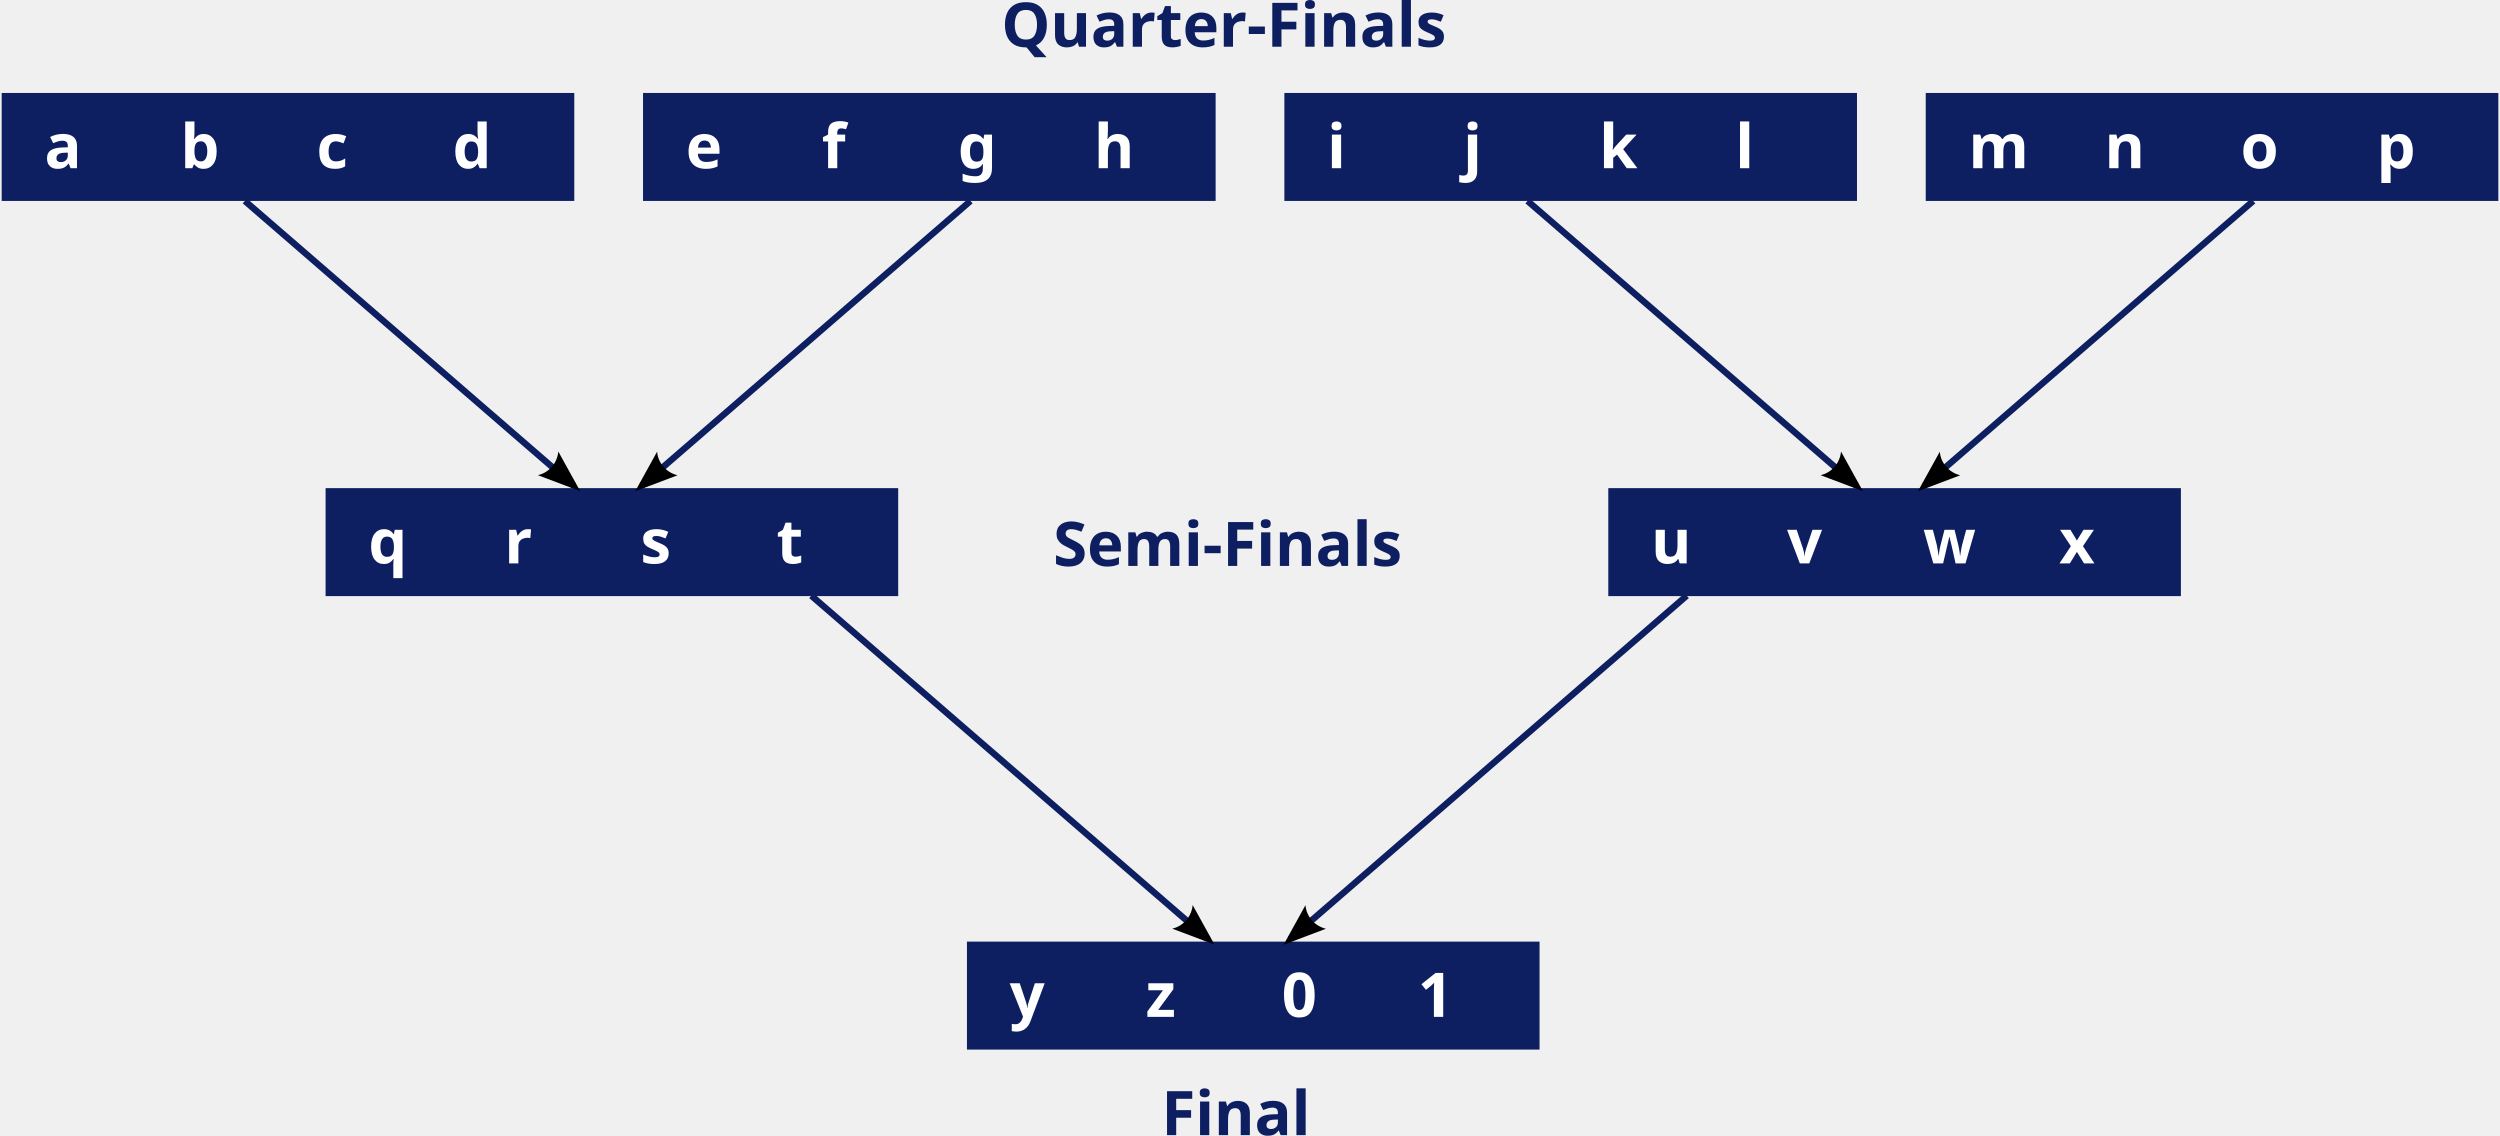
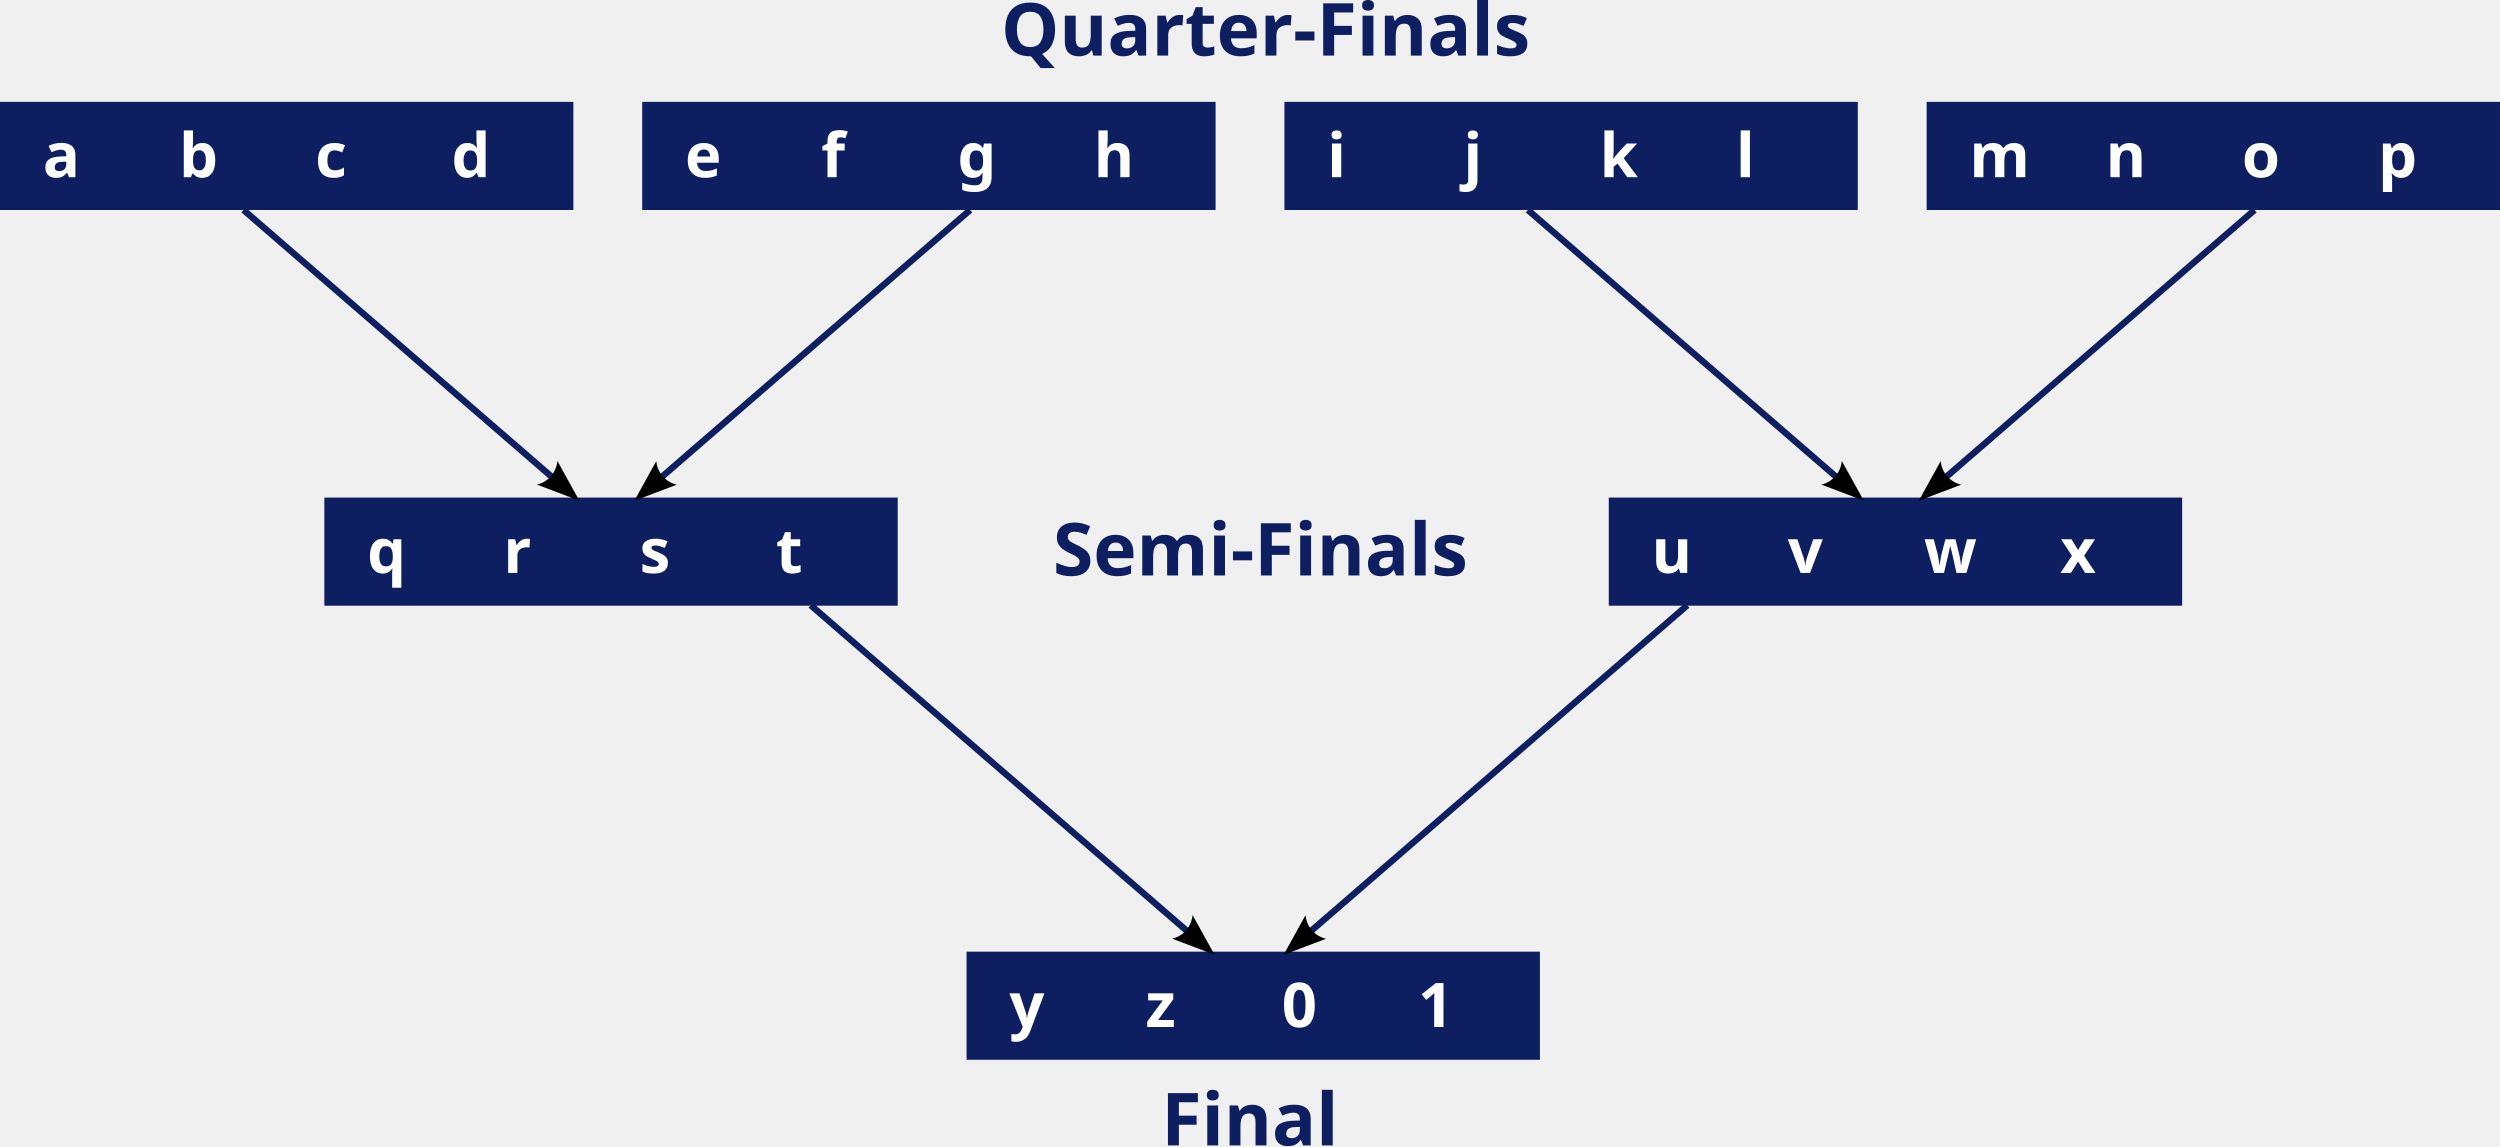
- <svg xmlns="http://www.w3.org/2000/svg" width="613.969" height="278.984" id="svg2" version="1.1">
+ <svg xmlns="http://www.w3.org/2000/svg" width="546.546" height="250.635" id="svg2" version="1.1">
  <defs id="defs4">
    <marker orient="auto" refY="0" refX="0" id="Arrow2Mend" style="overflow:visible">
      <path id="path3913" style="font-size:12px;fill-rule:evenodd;stroke-width:0.625;stroke-linejoin:round" d="M 8.719,4.034 -2.207,0.016 8.719,-4.002 c -1.745,2.372 -1.735,5.617 -6e-7,8.035 z" transform="scale(-0.6,-0.6)" />
    </marker>
  </defs>
-   <g id="layer1" transform="translate(-96.5625,-100.4981)">
-     <rect style="fill:#0d1f61;fill-opacity:1;stroke:none;stroke-width:0.795;stroke-miterlimit:4;stroke-opacity:1;stroke-dasharray:none;stroke-dashoffset:0" id="rect3001" width="140.625" height="26.518" x="96.974" y="123.328" />
-     <rect y="123.328" x="254.482" height="26.518" width="140.625" id="rect3787" style="fill:#0d1f61;fill-opacity:1;stroke:none;stroke-width:0.795;stroke-miterlimit:4;stroke-opacity:1;stroke-dasharray:none;stroke-dashoffset:0" />
-     <rect style="fill:#0d1f61;fill-opacity:1;stroke:none;stroke-width:0.795;stroke-miterlimit:4;stroke-opacity:1;stroke-dasharray:none;stroke-dashoffset:0" id="rect3805" width="140.625" height="26.518" x="411.99" y="123.328" />
-     <rect y="123.328" x="569.498" height="26.518" width="140.625" id="rect3823" style="fill:#0d1f61;fill-opacity:1;stroke:none;stroke-width:0.795;stroke-miterlimit:4;stroke-opacity:1;stroke-dasharray:none;stroke-dashoffset:0" />
-     <rect y="220.378" x="176.523" height="26.518" width="140.625" id="rect3841" style="fill:#0d1f61;fill-opacity:1;stroke:none;stroke-width:0.795;stroke-miterlimit:4;stroke-opacity:1;stroke-dasharray:none;stroke-dashoffset:0" />
-     <rect style="fill:#0d1f61;fill-opacity:1;stroke:none;stroke-width:0.795;stroke-miterlimit:4;stroke-opacity:1;stroke-dasharray:none;stroke-dashoffset:0" id="rect3859" width="140.625" height="26.518" x="491.539" y="220.378" />
-     <rect style="fill:#0d1f61;fill-opacity:1;stroke:none;stroke-width:0.795;stroke-miterlimit:4;stroke-opacity:1;stroke-dasharray:none;stroke-dashoffset:0" id="rect3879" width="140.625" height="26.518" x="334.031" y="331.747" />
-     <path style="fill:none;stroke:#0d1f61;stroke-width:1.591;stroke-linecap:butt;stroke-linejoin:miter;stroke-miterlimit:4;stroke-opacity:1;stroke-dasharray:none;marker-end:url(#Arrow2Mend)" d="m 156.693,149.845 80.759,69.911" id="path4327" />
-     <path id="path4511" d="m 334.906,149.845 -80.759,69.911" style="fill:none;stroke:#0d1f61;stroke-width:1.591;stroke-linecap:butt;stroke-linejoin:miter;stroke-miterlimit:4;stroke-opacity:1;stroke-dasharray:none;marker-end:url(#Arrow2Mend)" />
-     <path id="path4513" d="m 471.709,149.845 80.759,69.911" style="fill:none;stroke:#0d1f61;stroke-width:1.591;stroke-linecap:butt;stroke-linejoin:miter;stroke-miterlimit:4;stroke-opacity:1;stroke-dasharray:none;marker-end:url(#Arrow2Mend)" />
-     <path style="fill:none;stroke:#0d1f61;stroke-width:1.591;stroke-linecap:butt;stroke-linejoin:miter;stroke-miterlimit:4;stroke-opacity:1;stroke-dasharray:none;marker-end:url(#Arrow2Mend)" d="m 649.922,149.845 -80.759,69.911" id="path4515" />
-     <path style="fill:none;stroke:#0d1f61;stroke-width:1.591;stroke-linecap:butt;stroke-linejoin:miter;stroke-miterlimit:4;stroke-opacity:1;stroke-dasharray:none;marker-end:url(#Arrow2Mend)" d="m 295.814,246.789 97.423,84.336" id="path4517" />
-     <path id="path4519" d="m 510.8,246.789 -97.423,84.336" style="fill:none;stroke:#0d1f61;stroke-width:1.591;stroke-linecap:butt;stroke-linejoin:miter;stroke-miterlimit:4;stroke-opacity:1;stroke-dasharray:none;marker-end:url(#Arrow2Mend)" />
-     <text xml:space="preserve" style="font-size:15.114px;font-style:normal;font-weight:bold;line-height:125%;letter-spacing:0px;word-spacing:0px;fill:#ffffff;fill-opacity:1;stroke:none;font-family:Sans;-inkscape-font-specification:Sans Bold" x="107.469" y="141.81" id="text2985">
-       <tspan id="tspan2987" x="107.469" y="141.81">a</tspan>
+   <g id="layer1" transform="translate(-96.97392,-102.5778)">
+     <rect style="fill:#0d1f61;fill-opacity:1;stroke:none" id="rect3001" width="125.35" height="23.637" x="96.974" y="124.848" />
+     <rect y="124.848" x="237.373" height="23.637" width="125.35" id="rect3787" style="fill:#0d1f61;fill-opacity:1;stroke:none" />
+     <rect style="fill:#0d1f61;fill-opacity:1;stroke:none" id="rect3805" width="125.35" height="23.637" x="377.771" y="124.848" />
+     <rect y="124.848" x="518.17" height="23.637" width="125.35" id="rect3823" style="fill:#0d1f61;fill-opacity:1;stroke:none" />
+     <rect y="211.356" x="167.882" height="23.637" width="125.35" id="rect3841" style="fill:#0d1f61;fill-opacity:1;stroke:none" />
+     <rect style="fill:#0d1f61;fill-opacity:1;stroke:none" id="rect3859" width="125.35" height="23.637" x="448.68" y="211.356" />
+     <rect style="fill:#0d1f61;fill-opacity:1;stroke:none" id="rect3879" width="125.35" height="23.637" x="308.281" y="310.628" />
+     <path style="fill:none;stroke:#0d1f61;stroke-width:1.418;stroke-linecap:butt;stroke-linejoin:miter;stroke-miterlimit:4;stroke-opacity:1;stroke-dasharray:none;marker-end:url(#Arrow2Mend)" d="m 150.206,148.485 71.986,62.317" id="path4327" />
+     <path id="path4511" d="m 309.06,148.485 -71.986,62.317" style="fill:none;stroke:#0d1f61;stroke-width:1.418;stroke-linecap:butt;stroke-linejoin:miter;stroke-miterlimit:4;stroke-opacity:1;stroke-dasharray:none;marker-end:url(#Arrow2Mend)" />
+     <path id="path4513" d="m 431.003,148.485 71.987,62.317" style="fill:none;stroke:#0d1f61;stroke-width:1.418;stroke-linecap:butt;stroke-linejoin:miter;stroke-miterlimit:4;stroke-opacity:1;stroke-dasharray:none;marker-end:url(#Arrow2Mend)" />
+     <path style="fill:none;stroke:#0d1f61;stroke-width:1.418;stroke-linecap:butt;stroke-linejoin:miter;stroke-miterlimit:4;stroke-opacity:1;stroke-dasharray:none;marker-end:url(#Arrow2Mend)" d="m 589.858,148.485 -71.986,62.317" id="path4515" />
+     <path style="fill:none;stroke:#0d1f61;stroke-width:1.418;stroke-linecap:butt;stroke-linejoin:miter;stroke-miterlimit:4;stroke-opacity:1;stroke-dasharray:none;marker-end:url(#Arrow2Mend)" d="m 274.215,234.899 86.84,75.175" id="path4517" />
+     <path id="path4519" d="m 465.848,234.899 -86.84,75.175" style="fill:none;stroke:#0d1f61;stroke-width:1.418;stroke-linecap:butt;stroke-linejoin:miter;stroke-miterlimit:4;stroke-opacity:1;stroke-dasharray:none;marker-end:url(#Arrow2Mend)" />
+     <text xml:space="preserve" style="font-size:13.473px;font-style:normal;font-weight:bold;line-height:125%;letter-spacing:0px;word-spacing:0px;fill:#ffffff;fill-opacity:1;stroke:none;font-family:Sans;-inkscape-font-specification:Sans Bold" x="106.329" y="141.322" id="text2985">
+       <tspan id="tspan2987" x="106.329" y="141.322">a</tspan>
    </text>
-     <text id="text2989" y="141.81" x="140.88" style="font-size:15.114px;font-style:normal;font-weight:bold;line-height:125%;letter-spacing:0px;word-spacing:0px;fill:#ffffff;fill-opacity:1;stroke:none;font-family:Sans;-inkscape-font-specification:Sans Bold" xml:space="preserve">
-       <tspan y="141.81" x="140.88" id="tspan2991">b</tspan>
+     <text id="text2989" y="141.322" x="136.11" style="font-size:13.473px;font-style:normal;font-weight:bold;line-height:125%;letter-spacing:0px;word-spacing:0px;fill:#ffffff;fill-opacity:1;stroke:none;font-family:Sans;-inkscape-font-specification:Sans Bold" xml:space="preserve">
+       <tspan y="141.322" x="136.11" id="tspan2991">b</tspan>
    </text>
-     <text xml:space="preserve" style="font-size:15.114px;font-style:normal;font-weight:bold;line-height:125%;letter-spacing:0px;word-spacing:0px;fill:#ffffff;fill-opacity:1;stroke:none;font-family:Sans;-inkscape-font-specification:Sans Bold" x="174.29" y="141.81" id="text2993">
-       <tspan id="tspan2995" x="174.29" y="141.81">c</tspan>
+     <text xml:space="preserve" style="font-size:13.473px;font-style:normal;font-weight:bold;line-height:125%;letter-spacing:0px;word-spacing:0px;fill:#ffffff;fill-opacity:1;stroke:none;font-family:Sans;-inkscape-font-specification:Sans Bold" x="165.892" y="141.322" id="text2993">
+       <tspan id="tspan2995" x="165.892" y="141.322">c</tspan>
    </text>
-     <text id="text2997" y="141.81" x="207.701" style="font-size:15.114px;font-style:normal;font-weight:bold;line-height:125%;letter-spacing:0px;word-spacing:0px;fill:#ffffff;fill-opacity:1;stroke:none;font-family:Sans;-inkscape-font-specification:Sans Bold" xml:space="preserve">
-       <tspan y="141.81" x="207.701" id="tspan2999">d</tspan>
+     <text id="text2997" y="141.322" x="195.673" style="font-size:13.473px;font-style:normal;font-weight:bold;line-height:125%;letter-spacing:0px;word-spacing:0px;fill:#ffffff;fill-opacity:1;stroke:none;font-family:Sans;-inkscape-font-specification:Sans Bold" xml:space="preserve">
+       <tspan y="141.322" x="195.673" id="tspan2999">d</tspan>
    </text>
-     <text id="text3771" y="141.81" x="264.977" style="font-size:15.114px;font-style:normal;font-weight:bold;line-height:125%;letter-spacing:0px;word-spacing:0px;fill:#ffffff;fill-opacity:1;stroke:none;font-family:Sans;-inkscape-font-specification:Sans Bold" xml:space="preserve">
-       <tspan y="141.81" x="264.977" id="tspan3773">e</tspan>
+     <text id="text3771" y="141.322" x="246.728" style="font-size:13.473px;font-style:normal;font-weight:bold;line-height:125%;letter-spacing:0px;word-spacing:0px;fill:#ffffff;fill-opacity:1;stroke:none;font-family:Sans;-inkscape-font-specification:Sans Bold" xml:space="preserve">
+       <tspan y="141.322" x="246.728" id="tspan3773">e</tspan>
    </text>
-     <text xml:space="preserve" style="font-size:15.114px;font-style:normal;font-weight:bold;line-height:125%;letter-spacing:0px;word-spacing:0px;fill:#ffffff;fill-opacity:1;stroke:none;font-family:Sans;-inkscape-font-specification:Sans Bold" x="298.388" y="141.81" id="text3775">
-       <tspan id="tspan3777" x="298.388" y="141.81">f</tspan>
+     <text xml:space="preserve" style="font-size:13.473px;font-style:normal;font-weight:bold;line-height:125%;letter-spacing:0px;word-spacing:0px;fill:#ffffff;fill-opacity:1;stroke:none;font-family:Sans;-inkscape-font-specification:Sans Bold" x="276.509" y="141.322" id="text3775">
+       <tspan id="tspan3777" x="276.509" y="141.322">f</tspan>
    </text>
-     <text id="text3779" y="141.81" x="331.798" style="font-size:15.114px;font-style:normal;font-weight:bold;line-height:125%;letter-spacing:0px;word-spacing:0px;fill:#ffffff;fill-opacity:1;stroke:none;font-family:Sans;-inkscape-font-specification:Sans Bold" xml:space="preserve">
-       <tspan y="141.81" x="331.798" id="tspan3781">g</tspan>
+     <text id="text3779" y="141.322" x="306.291" style="font-size:13.473px;font-style:normal;font-weight:bold;line-height:125%;letter-spacing:0px;word-spacing:0px;fill:#ffffff;fill-opacity:1;stroke:none;font-family:Sans;-inkscape-font-specification:Sans Bold" xml:space="preserve">
+       <tspan y="141.322" x="306.291" id="tspan3781">g</tspan>
    </text>
-     <text xml:space="preserve" style="font-size:15.114px;font-style:normal;font-weight:bold;line-height:125%;letter-spacing:0px;word-spacing:0px;fill:#ffffff;fill-opacity:1;stroke:none;font-family:Sans;-inkscape-font-specification:Sans Bold" x="365.209" y="141.81" id="text3783">
-       <tspan id="tspan3785" x="365.209" y="141.81">h</tspan>
+     <text xml:space="preserve" style="font-size:13.473px;font-style:normal;font-weight:bold;line-height:125%;letter-spacing:0px;word-spacing:0px;fill:#ffffff;fill-opacity:1;stroke:none;font-family:Sans;-inkscape-font-specification:Sans Bold" x="336.072" y="141.322" id="text3783">
+       <tspan id="tspan3785" x="336.072" y="141.322">h</tspan>
    </text>
-     <text xml:space="preserve" style="font-size:15.114px;font-style:normal;font-weight:bold;line-height:125%;letter-spacing:0px;word-spacing:0px;fill:#ffffff;fill-opacity:1;stroke:none;font-family:Sans;-inkscape-font-specification:Sans Bold" x="422.485" y="141.81" id="text3789">
-       <tspan id="tspan3791" x="422.485" y="141.81">i</tspan>
+     <text xml:space="preserve" style="font-size:13.473px;font-style:normal;font-weight:bold;line-height:125%;letter-spacing:0px;word-spacing:0px;fill:#ffffff;fill-opacity:1;stroke:none;font-family:Sans;-inkscape-font-specification:Sans Bold" x="387.126" y="141.322" id="text3789">
+       <tspan id="tspan3791" x="387.126" y="141.322">i</tspan>
    </text>
-     <text id="text3793" y="141.81" x="455.896" style="font-size:15.114px;font-style:normal;font-weight:bold;line-height:125%;letter-spacing:0px;word-spacing:0px;fill:#ffffff;fill-opacity:1;stroke:none;font-family:Sans;-inkscape-font-specification:Sans Bold" xml:space="preserve">
-       <tspan y="141.81" x="455.896" id="tspan3795">j</tspan>
+     <text id="text3793" y="141.322" x="416.908" style="font-size:13.473px;font-style:normal;font-weight:bold;line-height:125%;letter-spacing:0px;word-spacing:0px;fill:#ffffff;fill-opacity:1;stroke:none;font-family:Sans;-inkscape-font-specification:Sans Bold" xml:space="preserve">
+       <tspan y="141.322" x="416.908" id="tspan3795">j</tspan>
    </text>
-     <text xml:space="preserve" style="font-size:15.114px;font-style:normal;font-weight:bold;line-height:125%;letter-spacing:0px;word-spacing:0px;fill:#ffffff;fill-opacity:1;stroke:none;font-family:Sans;-inkscape-font-specification:Sans Bold" x="489.306" y="141.81" id="text3797">
-       <tspan id="tspan3799" x="489.306" y="141.81">k</tspan>
+     <text xml:space="preserve" style="font-size:13.473px;font-style:normal;font-weight:bold;line-height:125%;letter-spacing:0px;word-spacing:0px;fill:#ffffff;fill-opacity:1;stroke:none;font-family:Sans;-inkscape-font-specification:Sans Bold" x="446.689" y="141.322" id="text3797">
+       <tspan id="tspan3799" x="446.689" y="141.322">k</tspan>
    </text>
-     <text id="text3801" y="141.81" x="522.717" style="font-size:15.114px;font-style:normal;font-weight:bold;line-height:125%;letter-spacing:0px;word-spacing:0px;fill:#ffffff;fill-opacity:1;stroke:none;font-family:Sans;-inkscape-font-specification:Sans Bold" xml:space="preserve">
-       <tspan y="141.81" x="522.717" id="tspan3803">l</tspan>
+     <text id="text3801" y="141.322" x="476.471" style="font-size:13.473px;font-style:normal;font-weight:bold;line-height:125%;letter-spacing:0px;word-spacing:0px;fill:#ffffff;fill-opacity:1;stroke:none;font-family:Sans;-inkscape-font-specification:Sans Bold" xml:space="preserve">
+       <tspan y="141.322" x="476.471" id="tspan3803">l</tspan>
    </text>
-     <text id="text3807" y="141.81" x="579.993" style="font-size:15.114px;font-style:normal;font-weight:bold;line-height:125%;letter-spacing:0px;word-spacing:0px;fill:#ffffff;fill-opacity:1;stroke:none;font-family:Sans;-inkscape-font-specification:Sans Bold" xml:space="preserve">
-       <tspan y="141.81" x="579.993" id="tspan3809">m</tspan>
+     <text id="text3807" y="141.322" x="527.525" style="font-size:13.473px;font-style:normal;font-weight:bold;line-height:125%;letter-spacing:0px;word-spacing:0px;fill:#ffffff;fill-opacity:1;stroke:none;font-family:Sans;-inkscape-font-specification:Sans Bold" xml:space="preserve">
+       <tspan y="141.322" x="527.525" id="tspan3809">m</tspan>
    </text>
-     <text xml:space="preserve" style="font-size:15.114px;font-style:normal;font-weight:bold;line-height:125%;letter-spacing:0px;word-spacing:0px;fill:#ffffff;fill-opacity:1;stroke:none;font-family:Sans;-inkscape-font-specification:Sans Bold" x="613.404" y="141.81" id="text3811">
-       <tspan id="tspan3813" x="613.404" y="141.81">n</tspan>
+     <text xml:space="preserve" style="font-size:13.473px;font-style:normal;font-weight:bold;line-height:125%;letter-spacing:0px;word-spacing:0px;fill:#ffffff;fill-opacity:1;stroke:none;font-family:Sans;-inkscape-font-specification:Sans Bold" x="557.307" y="141.322" id="text3811">
+       <tspan id="tspan3813" x="557.307" y="141.322">n</tspan>
    </text>
-     <text id="text3815" y="141.81" x="646.814" style="font-size:15.114px;font-style:normal;font-weight:bold;line-height:125%;letter-spacing:0px;word-spacing:0px;fill:#ffffff;fill-opacity:1;stroke:none;font-family:Sans;-inkscape-font-specification:Sans Bold" xml:space="preserve">
-       <tspan y="141.81" x="646.814" id="tspan3817">o</tspan>
+     <text id="text3815" y="141.322" x="587.088" style="font-size:13.473px;font-style:normal;font-weight:bold;line-height:125%;letter-spacing:0px;word-spacing:0px;fill:#ffffff;fill-opacity:1;stroke:none;font-family:Sans;-inkscape-font-specification:Sans Bold" xml:space="preserve">
+       <tspan y="141.322" x="587.088" id="tspan3817">o</tspan>
    </text>
-     <text xml:space="preserve" style="font-size:15.114px;font-style:normal;font-weight:bold;line-height:125%;letter-spacing:0px;word-spacing:0px;fill:#ffffff;fill-opacity:1;stroke:none;font-family:Sans;-inkscape-font-specification:Sans Bold" x="680.225" y="141.81" id="text3819">
-       <tspan id="tspan3821" x="680.225" y="141.81">p</tspan>
+     <text xml:space="preserve" style="font-size:13.473px;font-style:normal;font-weight:bold;line-height:125%;letter-spacing:0px;word-spacing:0px;fill:#ffffff;fill-opacity:1;stroke:none;font-family:Sans;-inkscape-font-specification:Sans Bold" x="616.87" y="141.322" id="text3819">
+       <tspan id="tspan3821" x="616.87" y="141.322">p</tspan>
    </text>
-     <text id="text3825" y="238.86" x="187.018" style="font-size:15.114px;font-style:normal;font-weight:bold;line-height:125%;letter-spacing:0px;word-spacing:0px;fill:#ffffff;fill-opacity:1;stroke:none;font-family:Sans;-inkscape-font-specification:Sans Bold" xml:space="preserve">
-       <tspan y="238.86" x="187.018" id="tspan3827">q</tspan>
+     <text id="text3825" y="227.831" x="177.237" style="font-size:13.473px;font-style:normal;font-weight:bold;line-height:125%;letter-spacing:0px;word-spacing:0px;fill:#ffffff;fill-opacity:1;stroke:none;font-family:Sans;-inkscape-font-specification:Sans Bold" xml:space="preserve">
+       <tspan y="227.831" x="177.237" id="tspan3827">q</tspan>
    </text>
-     <text xml:space="preserve" style="font-size:15.114px;font-style:normal;font-weight:bold;line-height:125%;letter-spacing:0px;word-spacing:0px;fill:#ffffff;fill-opacity:1;stroke:none;font-family:Sans;-inkscape-font-specification:Sans Bold" x="220.429" y="238.86" id="text3829">
-       <tspan id="tspan3831" x="220.429" y="238.86">r</tspan>
+     <text xml:space="preserve" style="font-size:13.473px;font-style:normal;font-weight:bold;line-height:125%;letter-spacing:0px;word-spacing:0px;fill:#ffffff;fill-opacity:1;stroke:none;font-family:Sans;-inkscape-font-specification:Sans Bold" x="207.019" y="227.831" id="text3829">
+       <tspan id="tspan3831" x="207.019" y="227.831">r</tspan>
    </text>
-     <text id="text3833" y="238.86" x="253.84" style="font-size:15.114px;font-style:normal;font-weight:bold;line-height:125%;letter-spacing:0px;word-spacing:0px;fill:#ffffff;fill-opacity:1;stroke:none;font-family:Sans;-inkscape-font-specification:Sans Bold" xml:space="preserve">
-       <tspan y="238.86" x="253.84" id="tspan3835">s</tspan>
+     <text id="text3833" y="227.831" x="236.8" style="font-size:13.473px;font-style:normal;font-weight:bold;line-height:125%;letter-spacing:0px;word-spacing:0px;fill:#ffffff;fill-opacity:1;stroke:none;font-family:Sans;-inkscape-font-specification:Sans Bold" xml:space="preserve">
+       <tspan y="227.831" x="236.8" id="tspan3835">s</tspan>
    </text>
-     <text xml:space="preserve" style="font-size:15.114px;font-style:normal;font-weight:bold;line-height:125%;letter-spacing:0px;word-spacing:0px;fill:#ffffff;fill-opacity:1;stroke:none;font-family:Sans;-inkscape-font-specification:Sans Bold" x="287.251" y="238.86" id="text3837">
-       <tspan id="tspan3839" x="287.251" y="238.86">t</tspan>
+     <text xml:space="preserve" style="font-size:13.473px;font-style:normal;font-weight:bold;line-height:125%;letter-spacing:0px;word-spacing:0px;fill:#ffffff;fill-opacity:1;stroke:none;font-family:Sans;-inkscape-font-specification:Sans Bold" x="266.582" y="227.831" id="text3837">
+       <tspan id="tspan3839" x="266.582" y="227.831">t</tspan>
    </text>
-     <text xml:space="preserve" style="font-size:15.114px;font-style:normal;font-weight:bold;line-height:125%;letter-spacing:0px;word-spacing:0px;fill:#ffffff;fill-opacity:1;stroke:none;font-family:Sans;-inkscape-font-specification:Sans Bold" x="502.034" y="238.86" id="text3843">
-       <tspan id="tspan3845" x="502.034" y="238.86">u</tspan>
+     <text xml:space="preserve" style="font-size:13.473px;font-style:normal;font-weight:bold;line-height:125%;letter-spacing:0px;word-spacing:0px;fill:#ffffff;fill-opacity:1;stroke:none;font-family:Sans;-inkscape-font-specification:Sans Bold" x="458.035" y="227.831" id="text3843">
+       <tspan id="tspan3845" x="458.035" y="227.831">u</tspan>
    </text>
-     <text id="text3847" y="238.86" x="535.445" style="font-size:15.114px;font-style:normal;font-weight:bold;line-height:125%;letter-spacing:0px;word-spacing:0px;fill:#ffffff;fill-opacity:1;stroke:none;font-family:Sans;-inkscape-font-specification:Sans Bold" xml:space="preserve">
-       <tspan y="238.86" x="535.445" id="tspan3849">v</tspan>
+     <text id="text3847" y="227.831" x="487.816" style="font-size:13.473px;font-style:normal;font-weight:bold;line-height:125%;letter-spacing:0px;word-spacing:0px;fill:#ffffff;fill-opacity:1;stroke:none;font-family:Sans;-inkscape-font-specification:Sans Bold" xml:space="preserve">
+       <tspan y="227.831" x="487.816" id="tspan3849">v</tspan>
    </text>
-     <text xml:space="preserve" style="font-size:15.114px;font-style:normal;font-weight:bold;line-height:125%;letter-spacing:0px;word-spacing:0px;fill:#ffffff;fill-opacity:1;stroke:none;font-family:Sans;-inkscape-font-specification:Sans Bold" x="568.856" y="238.86" id="text3851">
-       <tspan id="tspan3853" x="568.856" y="238.86">w</tspan>
+     <text xml:space="preserve" style="font-size:13.473px;font-style:normal;font-weight:bold;line-height:125%;letter-spacing:0px;word-spacing:0px;fill:#ffffff;fill-opacity:1;stroke:none;font-family:Sans;-inkscape-font-specification:Sans Bold" x="517.598" y="227.831" id="text3851">
+       <tspan id="tspan3853" x="517.598" y="227.831">w</tspan>
    </text>
-     <text id="text3855" y="238.86" x="602.267" style="font-size:15.114px;font-style:normal;font-weight:bold;line-height:125%;letter-spacing:0px;word-spacing:0px;fill:#ffffff;fill-opacity:1;stroke:none;font-family:Sans;-inkscape-font-specification:Sans Bold" xml:space="preserve">
-       <tspan y="238.86" x="602.267" id="tspan3857">x</tspan>
+     <text id="text3855" y="227.831" x="547.379" style="font-size:13.473px;font-style:normal;font-weight:bold;line-height:125%;letter-spacing:0px;word-spacing:0px;fill:#ffffff;fill-opacity:1;stroke:none;font-family:Sans;-inkscape-font-specification:Sans Bold" xml:space="preserve">
+       <tspan y="227.831" x="547.379" id="tspan3857">x</tspan>
    </text>
-     <text xml:space="preserve" style="font-size:15.114px;font-style:normal;font-weight:bold;line-height:125%;letter-spacing:0px;word-spacing:0px;fill:#ffffff;fill-opacity:1;stroke:none;font-family:Sans;-inkscape-font-specification:Sans Bold" x="344.526" y="350.229" id="text3863">
-       <tspan id="tspan3865" x="344.526" y="350.229">y</tspan>
+     <text xml:space="preserve" style="font-size:13.473px;font-style:normal;font-weight:bold;line-height:125%;letter-spacing:0px;word-spacing:0px;fill:#ffffff;fill-opacity:1;stroke:none;font-family:Sans;-inkscape-font-specification:Sans Bold" x="317.636" y="327.102" id="text3863">
+       <tspan id="tspan3865" x="317.636" y="327.102">y</tspan>
    </text>
-     <text id="text3867" y="350.229" x="377.937" style="font-size:15.114px;font-style:normal;font-weight:bold;line-height:125%;letter-spacing:0px;word-spacing:0px;fill:#ffffff;fill-opacity:1;stroke:none;font-family:Sans;-inkscape-font-specification:Sans Bold" xml:space="preserve">
-       <tspan y="350.229" x="377.937" id="tspan3869">z</tspan>
+     <text id="text3867" y="327.102" x="347.418" style="font-size:13.473px;font-style:normal;font-weight:bold;line-height:125%;letter-spacing:0px;word-spacing:0px;fill:#ffffff;fill-opacity:1;stroke:none;font-family:Sans;-inkscape-font-specification:Sans Bold" xml:space="preserve">
+       <tspan y="327.102" x="347.418" id="tspan3869">z</tspan>
    </text>
-     <text xml:space="preserve" style="font-size:15.114px;font-style:normal;font-weight:bold;line-height:125%;letter-spacing:0px;word-spacing:0px;fill:#ffffff;fill-opacity:1;stroke:none;font-family:Sans;-inkscape-font-specification:Sans Bold" x="411.348" y="350.229" id="text3871">
-       <tspan id="tspan3873" x="411.348" y="350.229">0</tspan>
+     <text xml:space="preserve" style="font-size:13.473px;font-style:normal;font-weight:bold;line-height:125%;letter-spacing:0px;word-spacing:0px;fill:#ffffff;fill-opacity:1;stroke:none;font-family:Sans;-inkscape-font-specification:Sans Bold" x="377.199" y="327.102" id="text3871">
+       <tspan id="tspan3873" x="377.199" y="327.102">0</tspan>
    </text>
-     <text id="text3875" y="350.229" x="444.759" style="font-size:15.114px;font-style:normal;font-weight:bold;line-height:125%;letter-spacing:0px;word-spacing:0px;fill:#ffffff;fill-opacity:1;stroke:none;font-family:Sans;-inkscape-font-specification:Sans Bold" xml:space="preserve">
-       <tspan y="350.229" x="444.759" id="tspan3877">1</tspan>
+     <text id="text3875" y="327.102" x="406.981" style="font-size:13.473px;font-style:normal;font-weight:bold;line-height:125%;letter-spacing:0px;word-spacing:0px;fill:#ffffff;fill-opacity:1;stroke:none;font-family:Sans;-inkscape-font-specification:Sans Bold" xml:space="preserve">
+       <tspan y="327.102" x="406.981" id="tspan3877">1</tspan>
    </text>
-     <text xml:space="preserve" style="font-size:15.114px;font-style:normal;font-weight:bold;line-height:125%;letter-spacing:0px;word-spacing:0px;fill:#0d1f61;fill-opacity:1;stroke:none;font-family:Sans;-inkscape-font-specification:Sans Bold" x="381.814" y="379.268" id="text4521">
-       <tspan id="tspan4523" x="381.814" y="379.268">Final</tspan>
+     <text xml:space="preserve" style="font-size:16px;font-style:normal;font-weight:bold;line-height:125%;letter-spacing:0px;word-spacing:0px;fill:#0d1f61;fill-opacity:1;stroke:none;font-family:Sans;-inkscape-font-specification:Sans Bold" x="350.873" y="352.986" id="text4521">
+       <tspan id="tspan4523" x="350.873" y="352.986">Final</tspan>
    </text>
-     <text id="text4525" y="239.488" x="355.222" style="font-size:15.114px;font-style:normal;font-weight:bold;line-height:125%;letter-spacing:0px;word-spacing:0px;fill:#0d1f61;fill-opacity:1;stroke:none;font-family:Sans;-inkscape-font-specification:Sans Bold" xml:space="preserve">
-       <tspan y="239.488" x="355.222" id="tspan4527">Semi-Finals</tspan>
+     <text id="text4525" y="228.39" x="327.17" style="font-size:16px;font-style:normal;font-weight:bold;line-height:125%;letter-spacing:0px;word-spacing:0px;fill:#0d1f61;fill-opacity:1;stroke:none;font-family:Sans;-inkscape-font-specification:Sans Bold" xml:space="preserve">
+       <tspan y="228.39" x="327.17" id="tspan4527">Semi-Finals</tspan>
    </text>
-     <text xml:space="preserve" style="font-size:15.114px;font-style:normal;font-weight:bold;line-height:125%;letter-spacing:0px;word-spacing:0px;fill:#0d1f61;fill-opacity:1;stroke:none;font-family:Sans;-inkscape-font-specification:Sans Bold" x="342.494" y="111.981" id="text4529">
-       <tspan id="tspan4531" x="342.494" y="111.981">Quarter-Finals</tspan>
+     <text xml:space="preserve" style="font-size:16px;font-style:normal;font-weight:bold;line-height:125%;letter-spacing:0px;word-spacing:0px;fill:#0d1f61;fill-opacity:1;stroke:none;font-family:Sans;-inkscape-font-specification:Sans Bold" x="315.824" y="114.734" id="text4529">
+       <tspan id="tspan4531" x="315.824" y="114.734">Quarter-Finals</tspan>
    </text>
  </g>
</svg>
